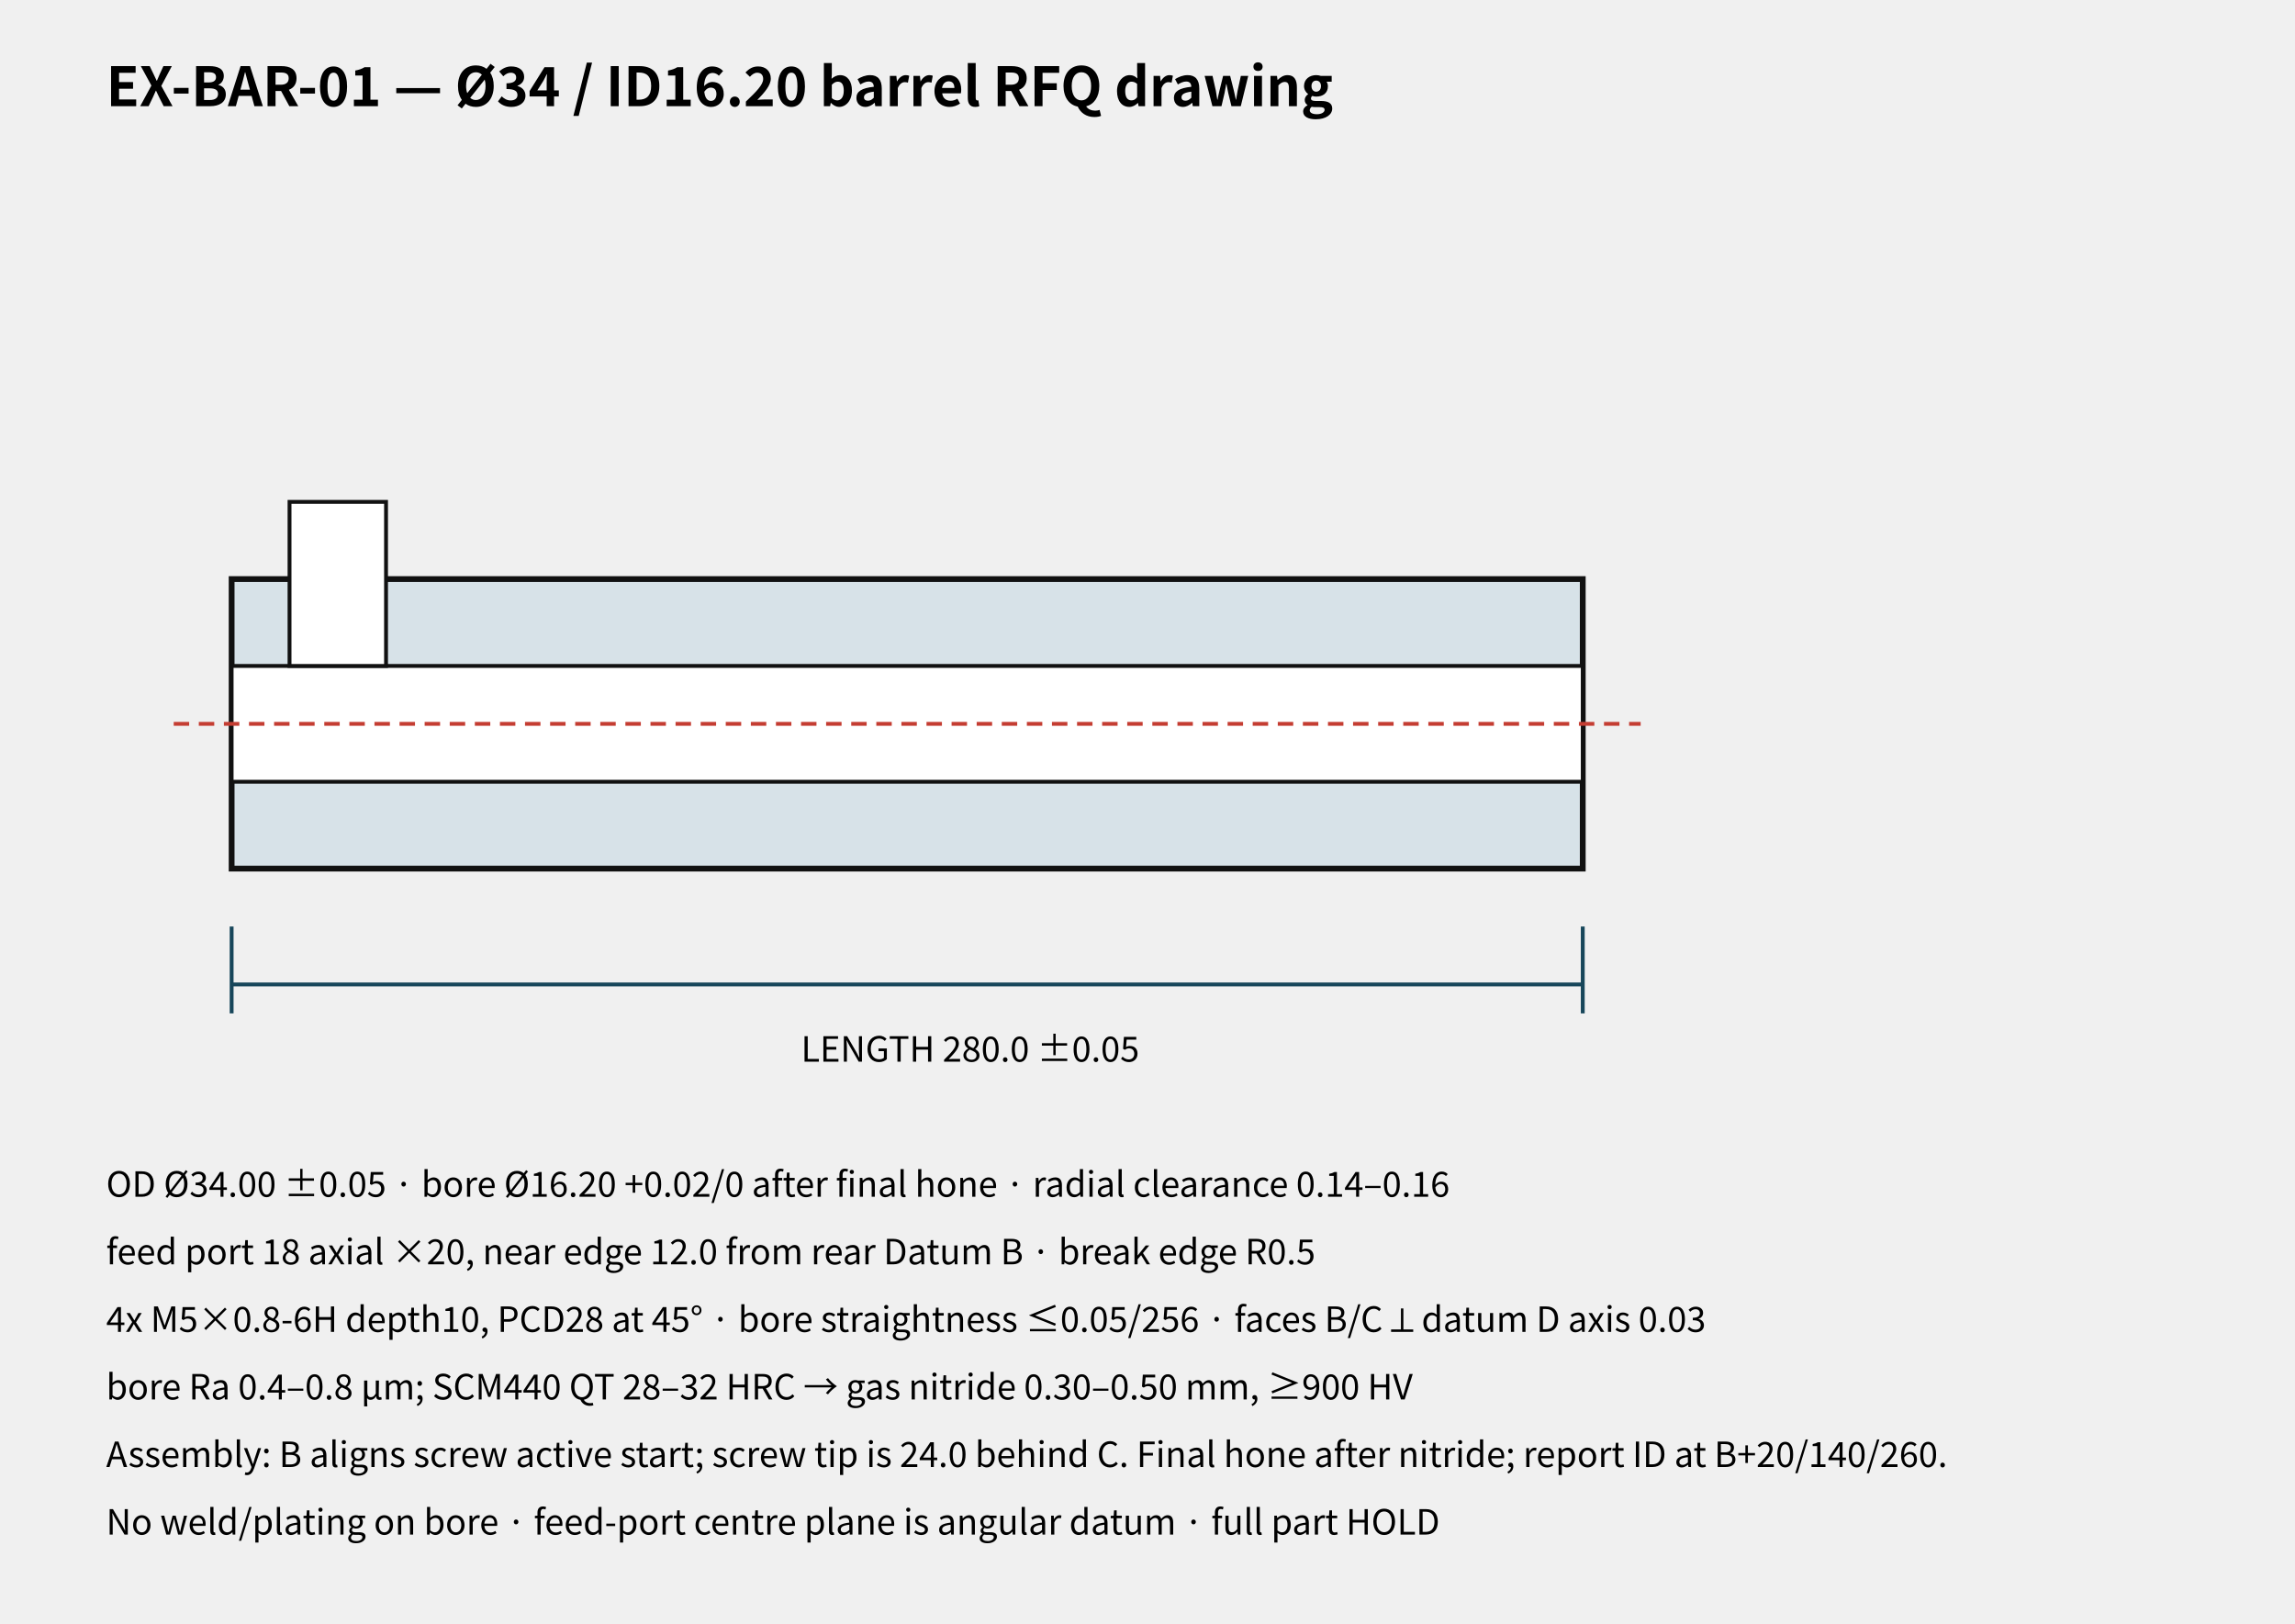
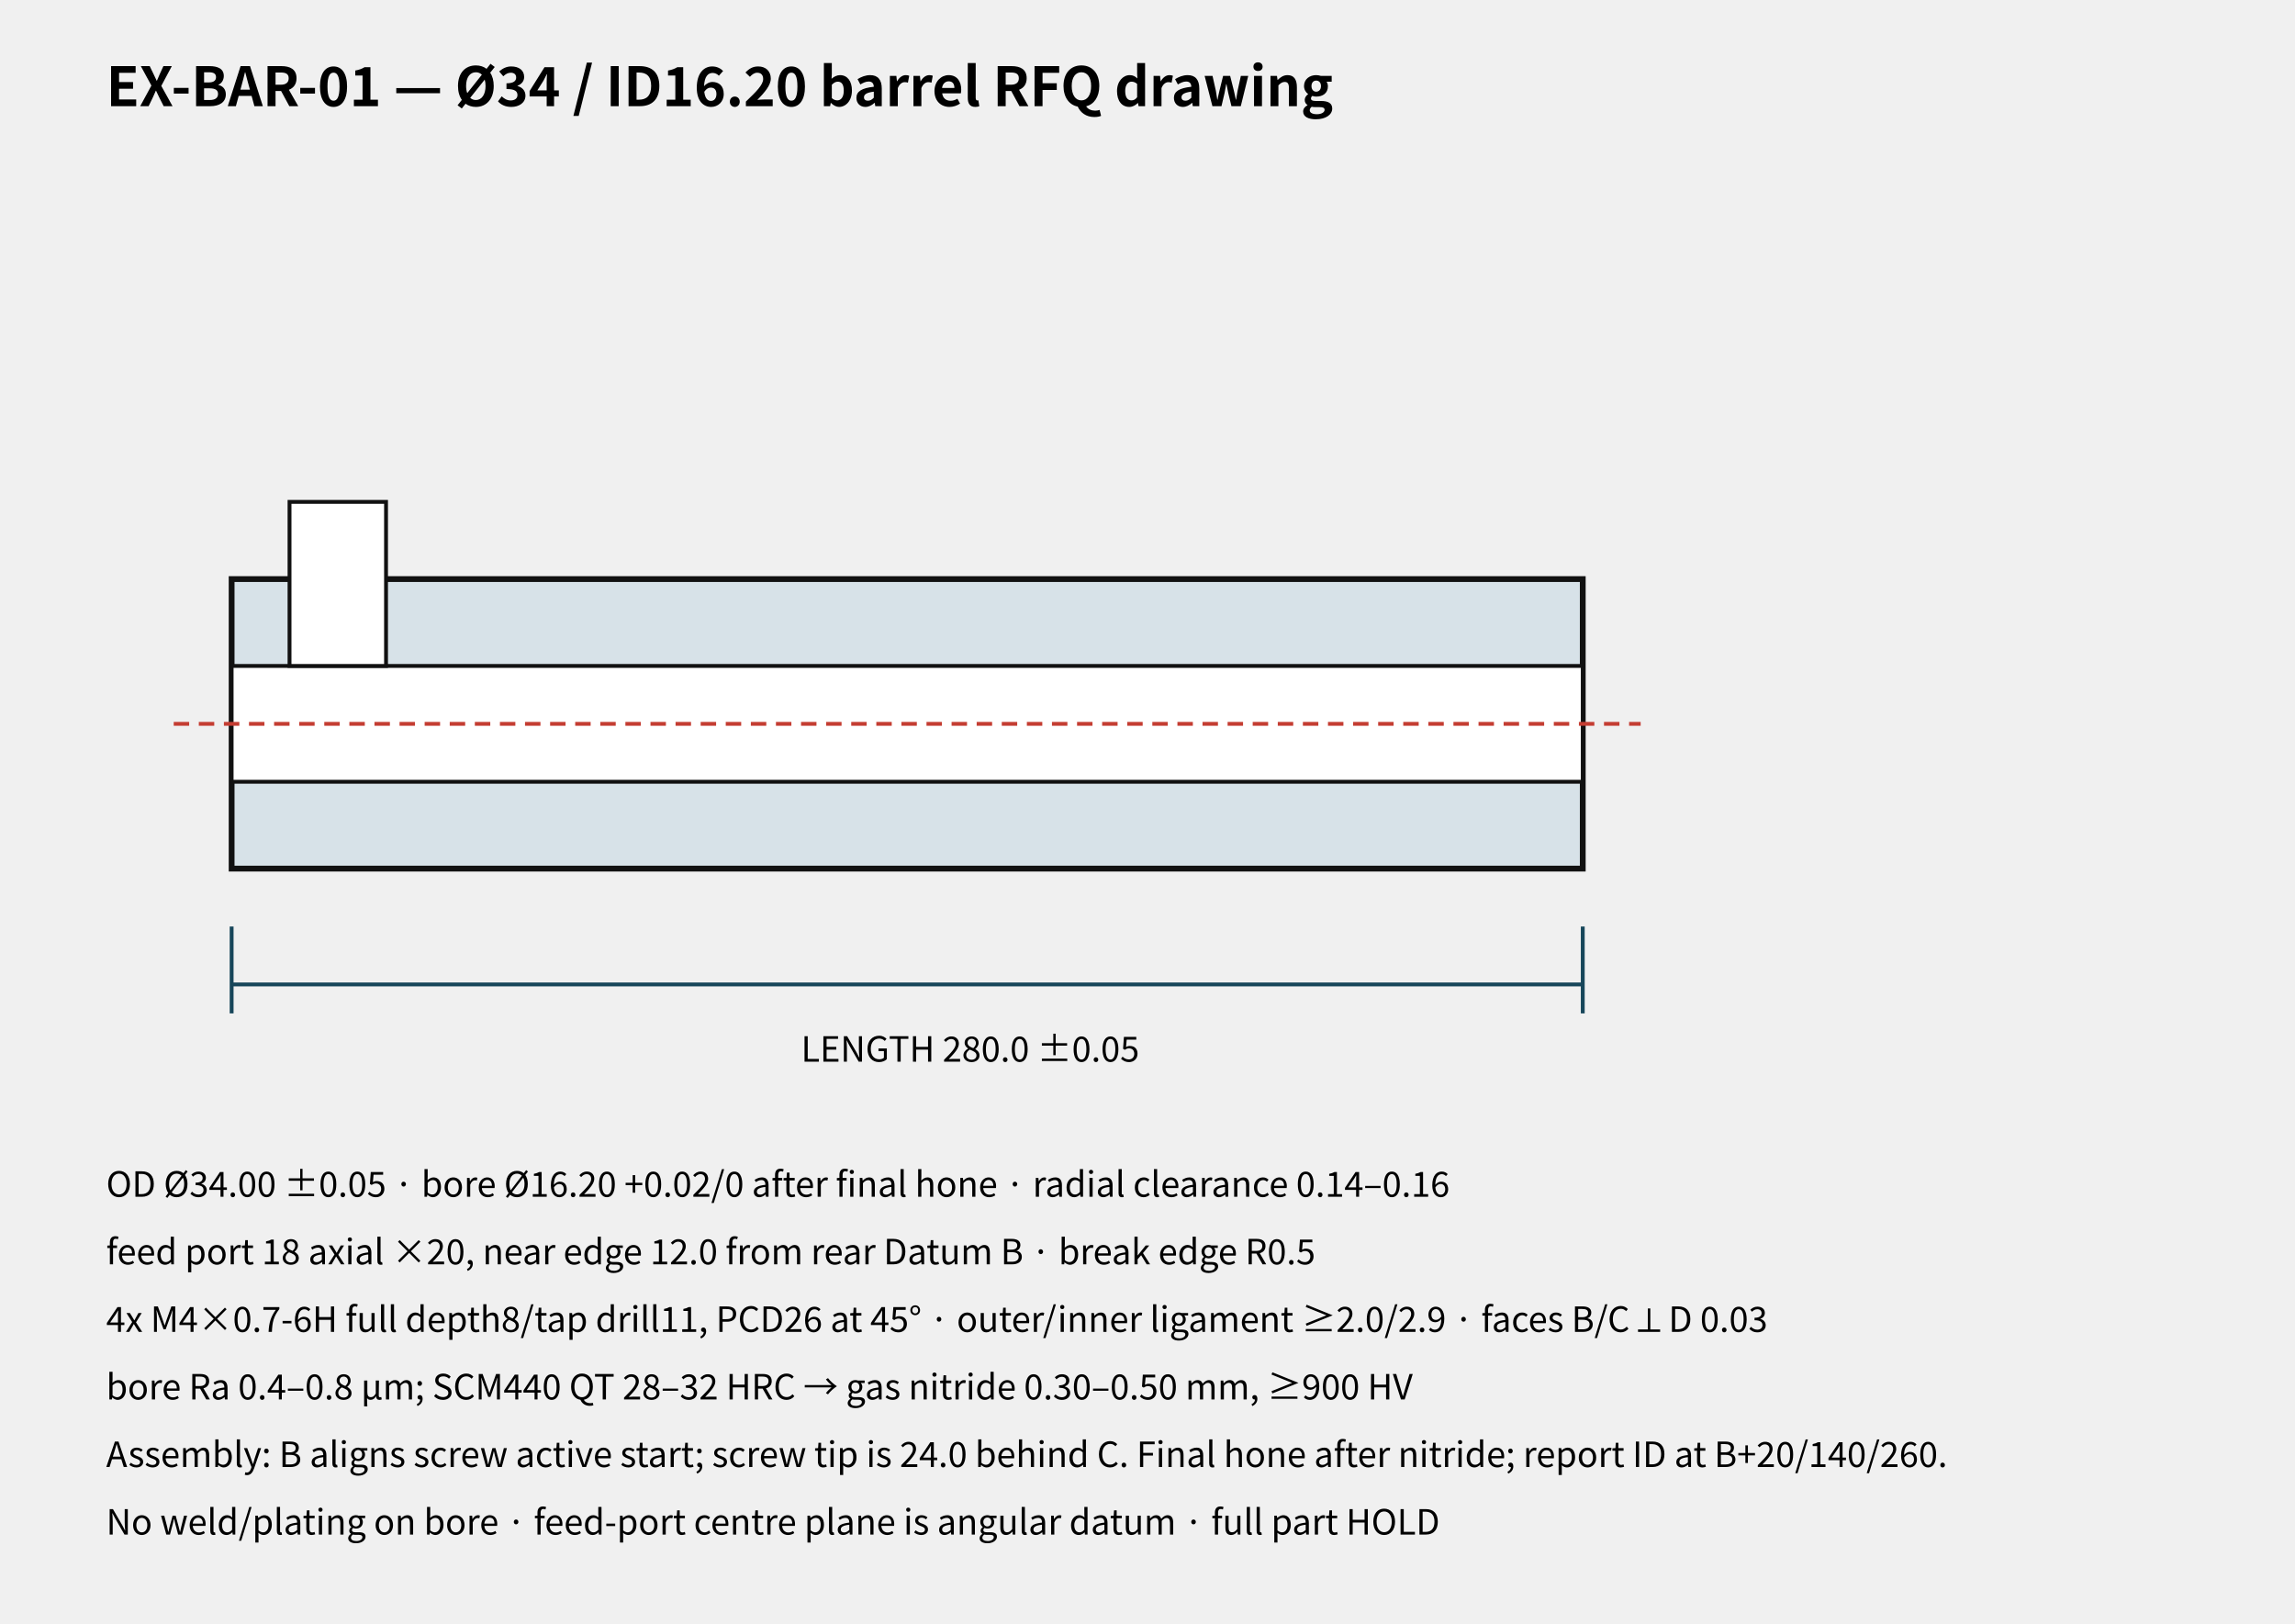
<svg xmlns="http://www.w3.org/2000/svg" width="1189" height="841" viewBox="0 0 1189 841">
  <style>text{font-family:'Noto Sans CJK KR',sans-serif;font-size:18px}.t{font-size:28px;font-weight:bold}.d{stroke:#17465a;stroke-width:2;fill:none}.p{stroke:#111;stroke-width:3;fill:#d7e2e8}.b{fill:#fff;stroke:#111;stroke-width:2}.c{stroke:#c43d32;stroke-width:2;stroke-dasharray:8 5}</style>
  <text x="55" y="55" class="t">EX-BAR-01 — Ø34 / ID16.20 barrel RFQ drawing</text>
  <rect x="120" y="300" width="700" height="150" class="p" />
  <rect x="120" y="345" width="700" height="60" class="b" />
  <rect x="150" y="260" width="50" height="85" class="b" />
  <path class="c" d="M90 375 H850" />
  <path class="d" d="M120 480 V525 M820 480 V525 M120 510 H820" />
  <text x="415" y="550">LENGTH 280.0 ±0.05</text>
  <text x="55" y="620">OD Ø34.00 ±0.05 · bore Ø16.20 +0.02/0 after final hone · radial clearance 0.14–0.16</text>
  <text x="55" y="655">feed port 18 axial ×20, near edge 12.0 from rear Datum B · break edge R0.5</text>
-   <text x="55" y="690">4x M5×0.8-6H depth10, PCD28 at 45° · bore straightness ≤0.05/256 · faces B/C ⟂ datum D axis 0.03</text>
+   <text x="55" y="690">4x M4×0.7-6H full depth8/tap drill11, PCD26 at 45° · outer/inner ligament ≥2.0/2.9 · faces B/C ⟂ D 0.03</text>
  <text x="55" y="725">bore Ra 0.4–0.8 µm; SCM440 QT 28–32 HRC → gas nitride 0.30–0.50 mm, ≥900 HV</text>
  <text x="55" y="760">Assembly: B aligns screw active start; screw tip is 24.0 behind C. Final hone after nitride; report ID at B+20/140/260.</text>
  <text x="55" y="795">No weld/plating on bore · feed-port centre plane is angular datum · full part HOLD</text>
</svg>
